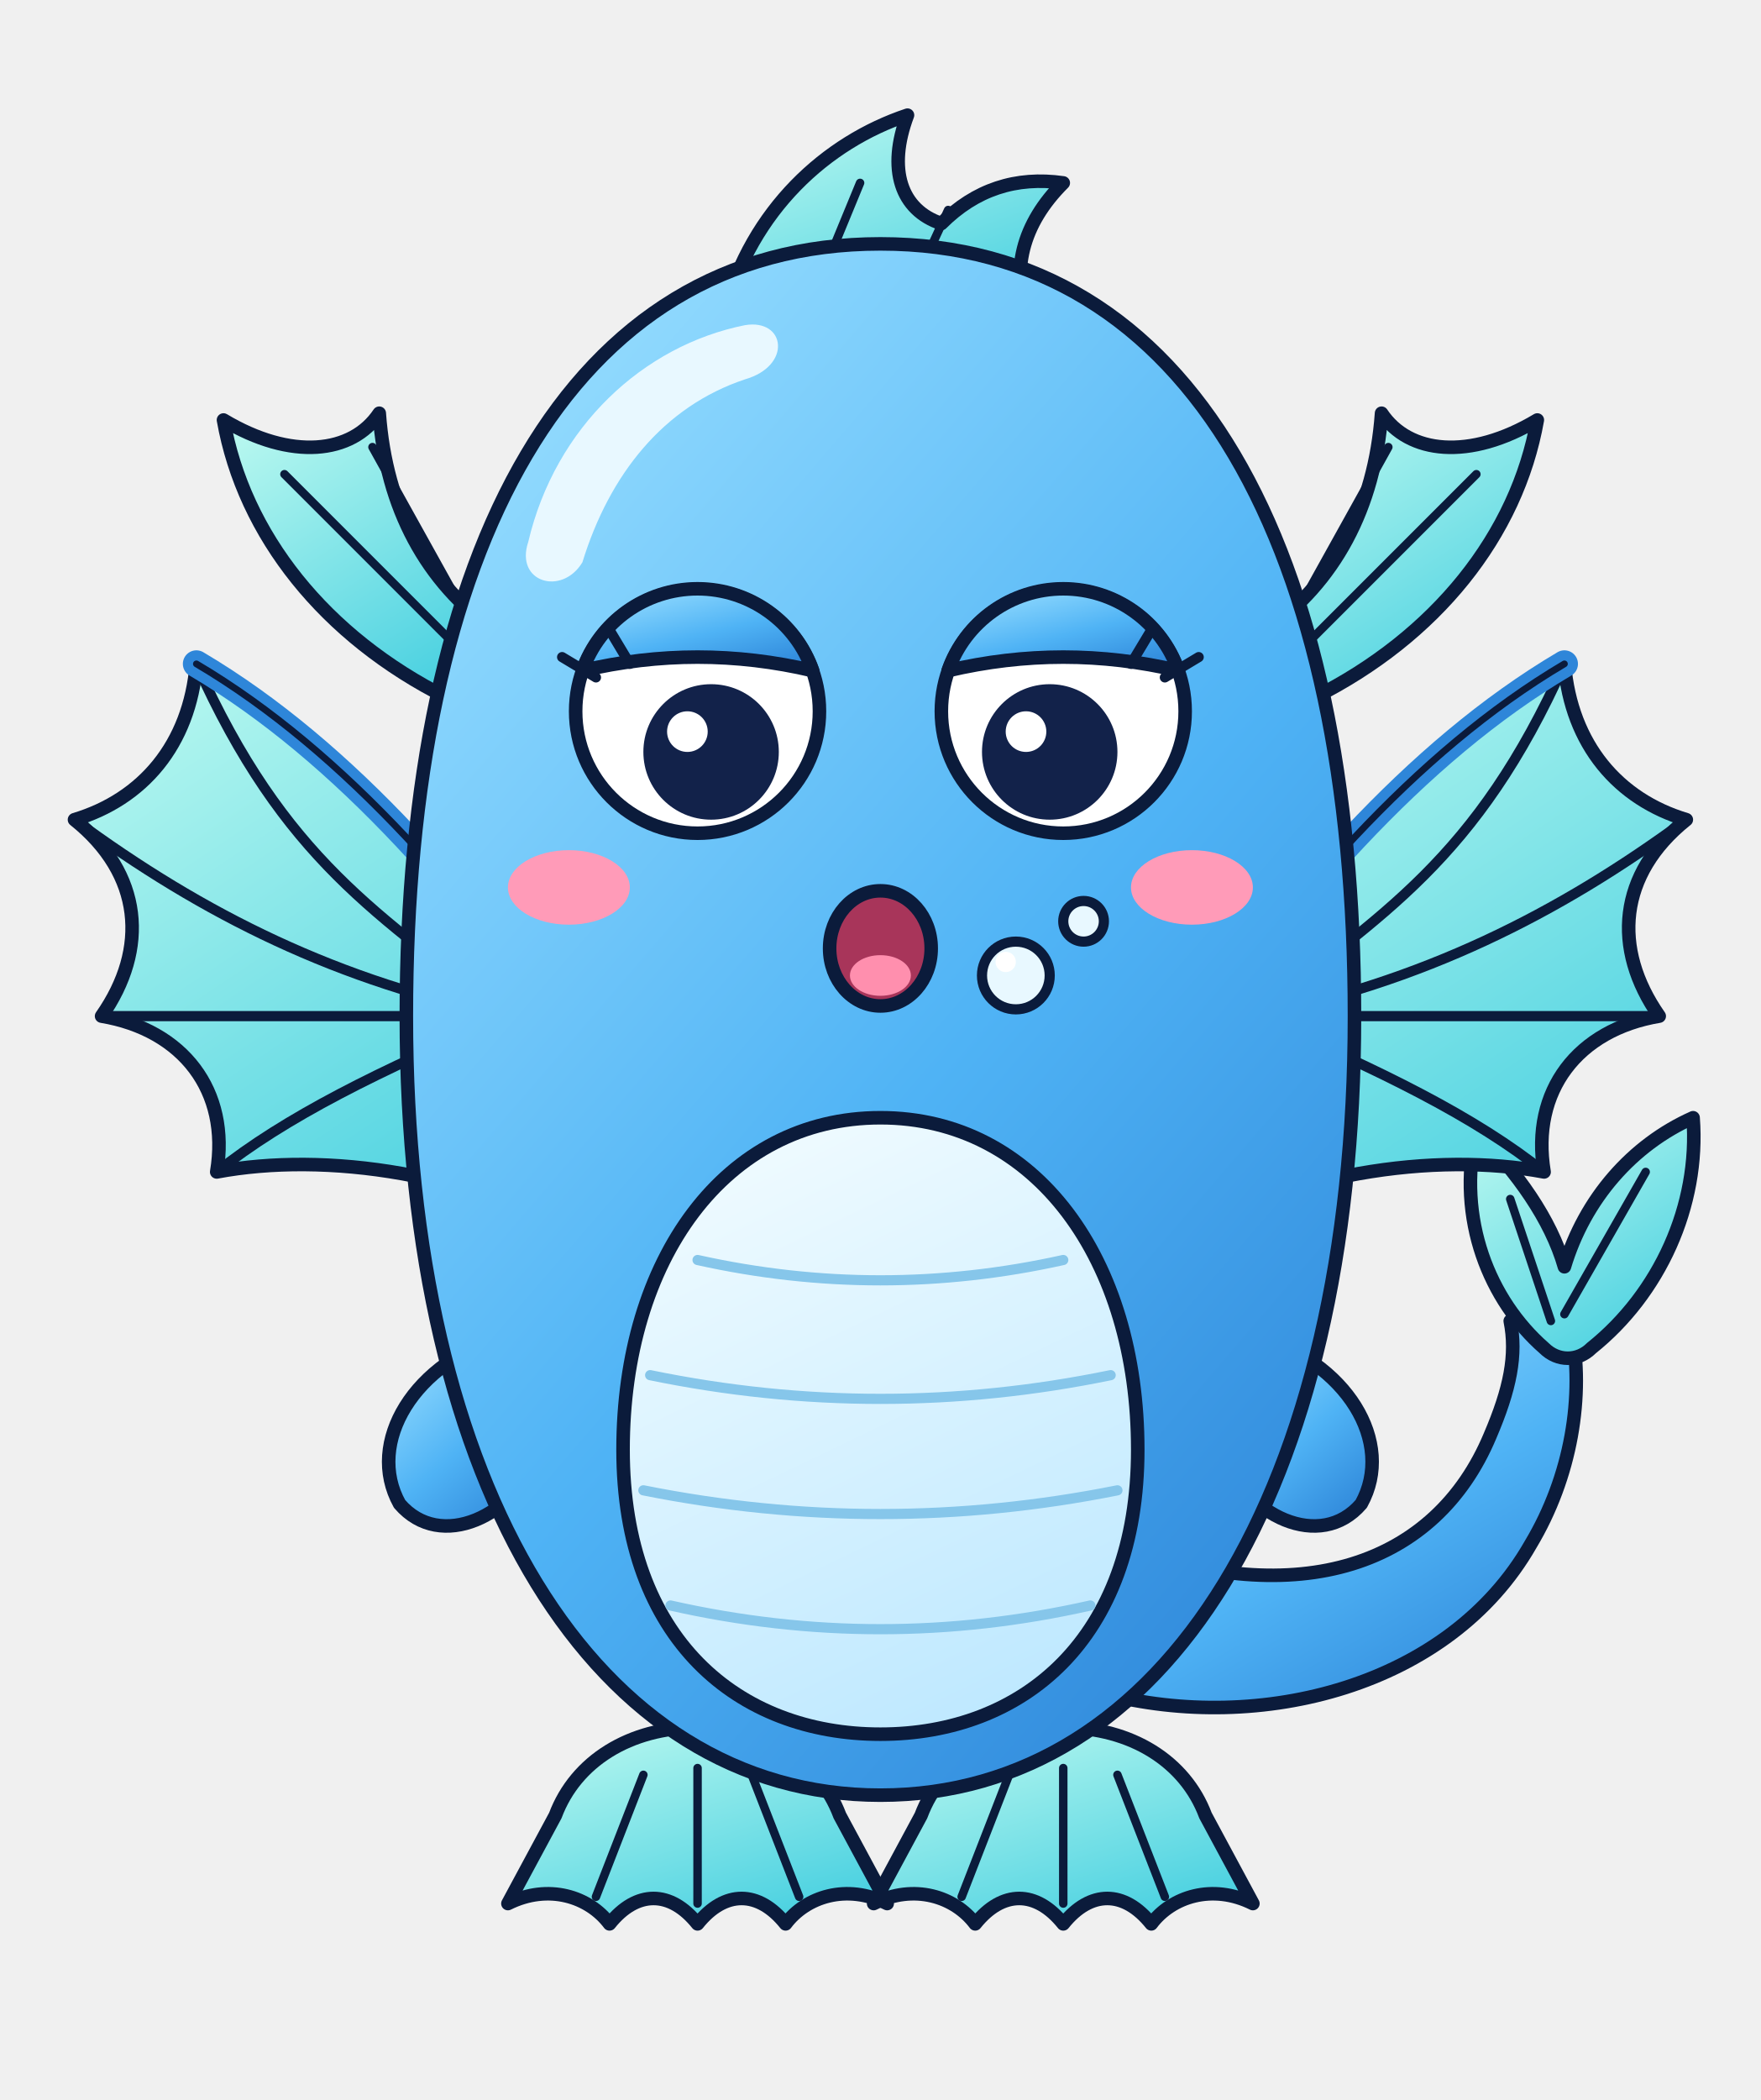
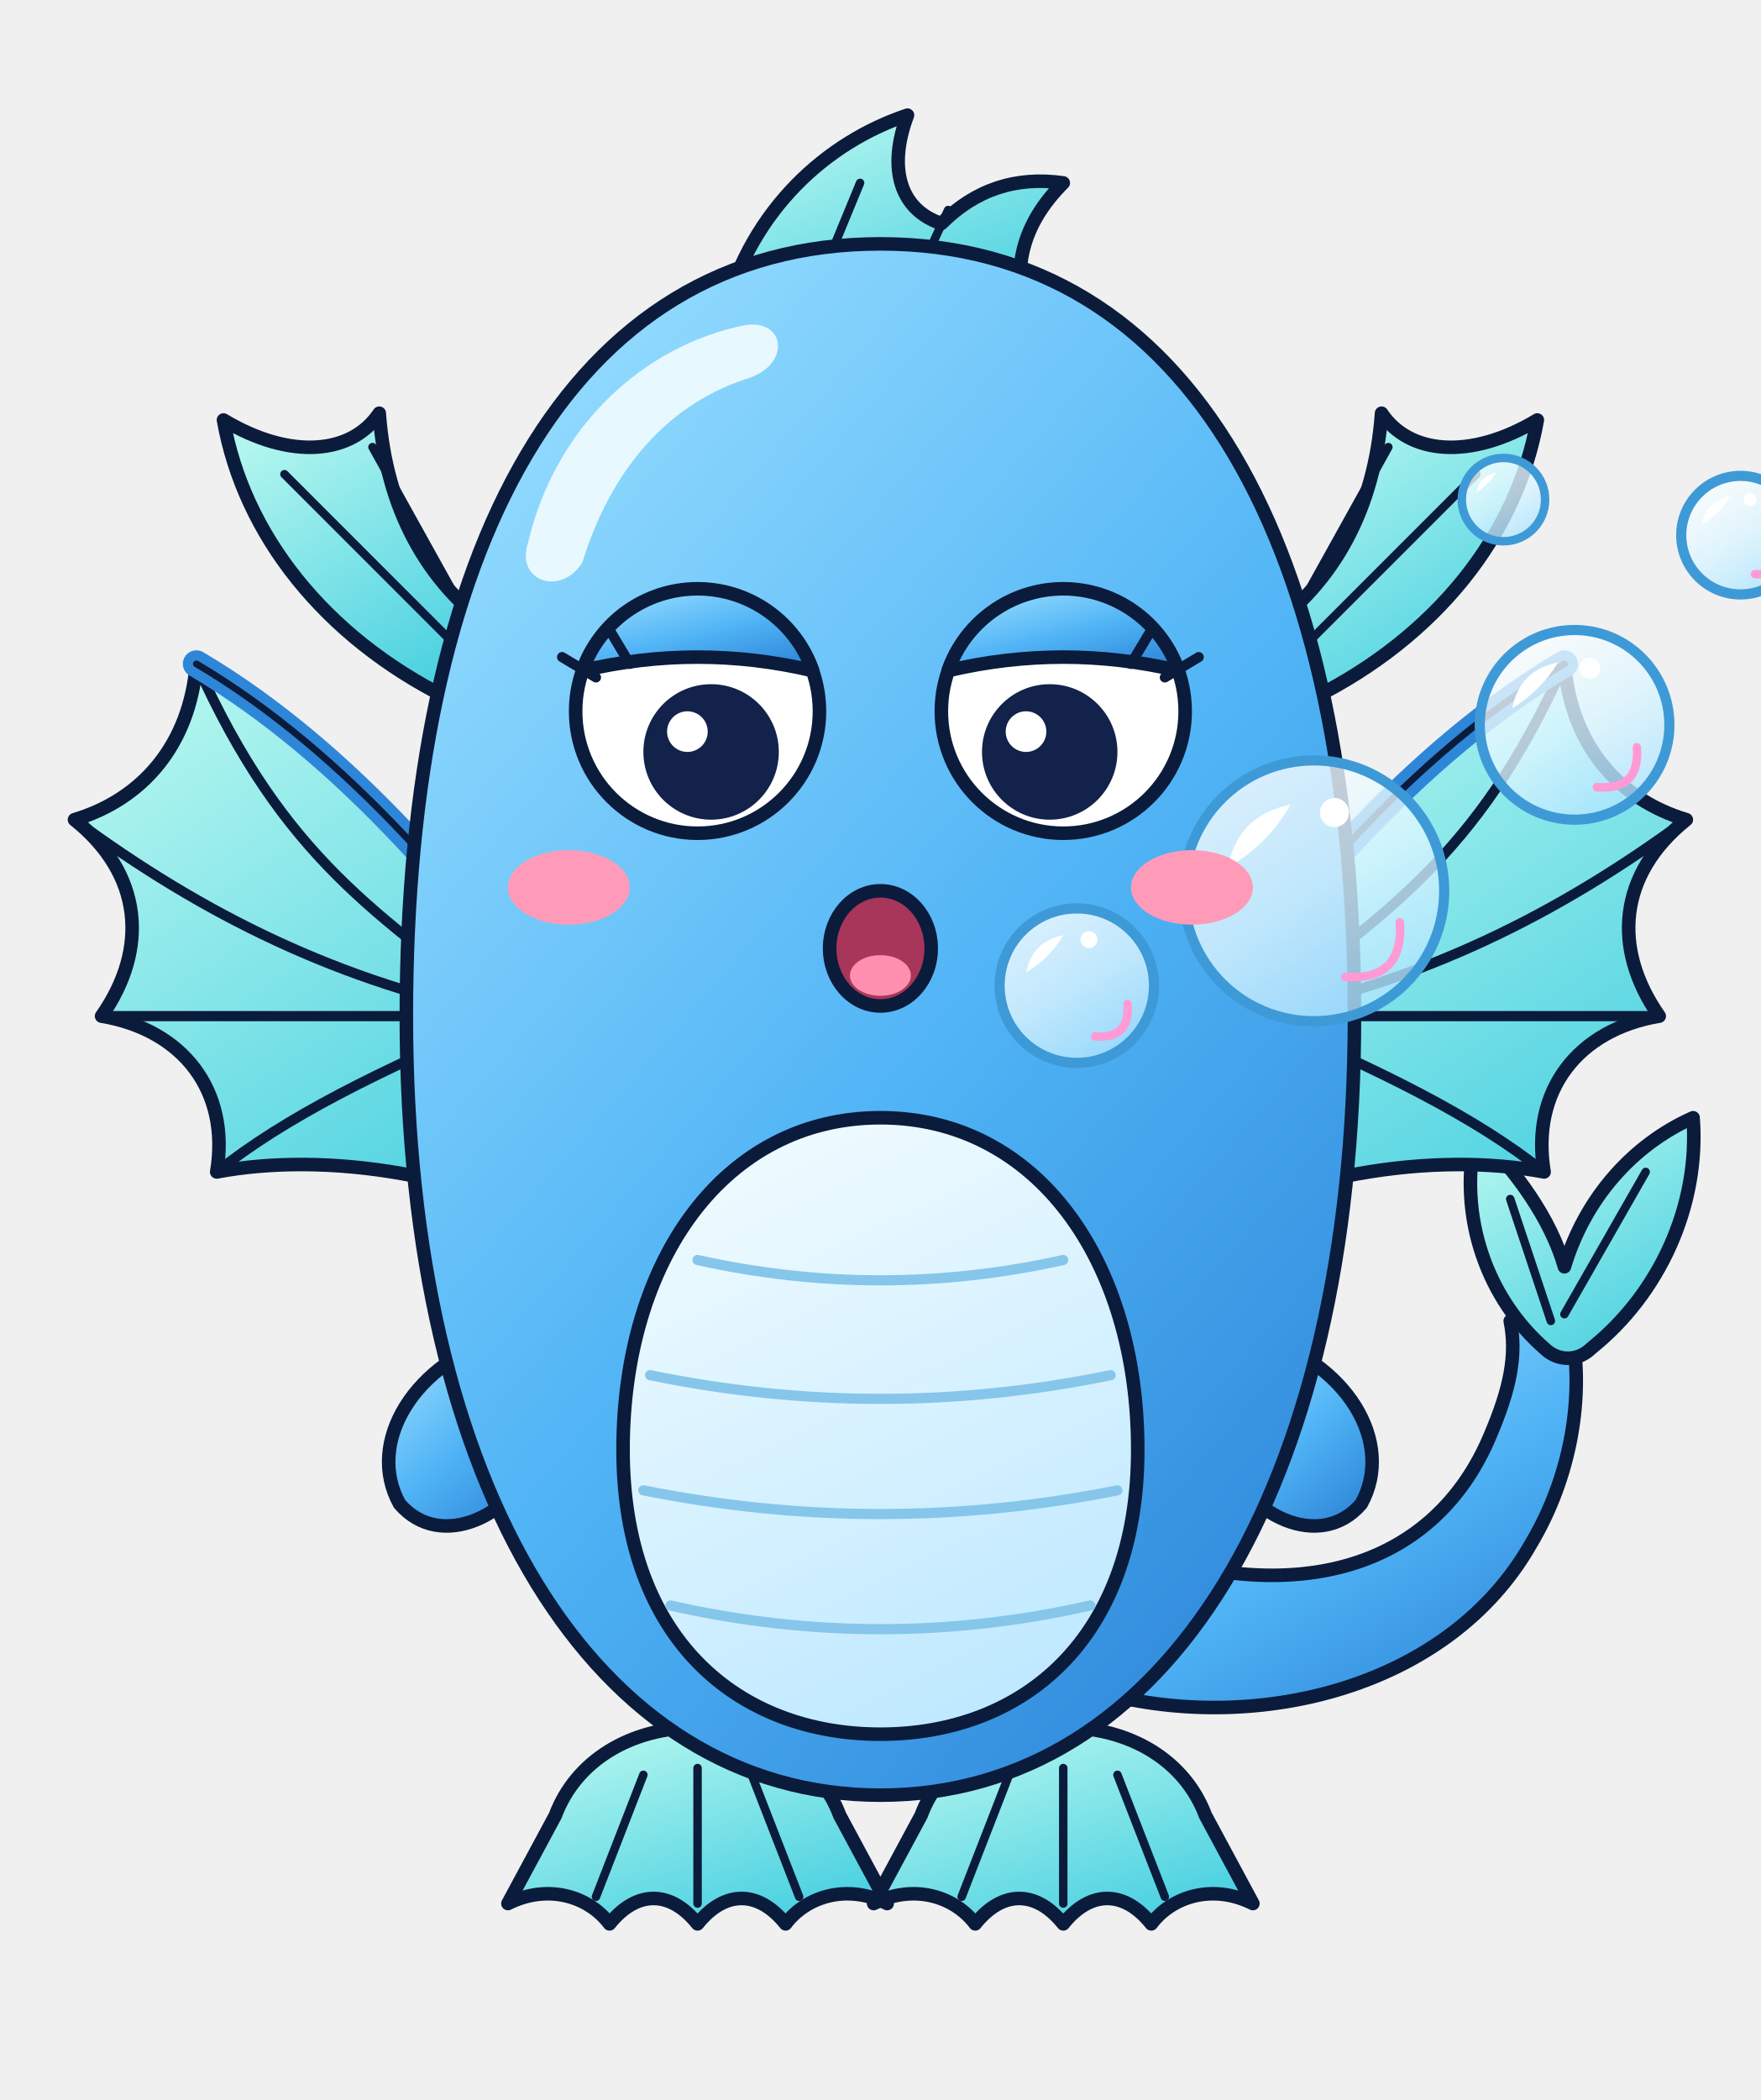
<svg xmlns="http://www.w3.org/2000/svg" viewBox="0 0 520 620">
  <defs>
    <linearGradient id="skin" x1="0.15" y1="0" x2="0.85" y2="1">
      <stop offset="0" stop-color="#9ADFFF" />
      <stop offset="0.55" stop-color="#4FB3F5" />
      <stop offset="1" stop-color="#2E86D9" />
    </linearGradient>
    <linearGradient id="belly" x1="0.3" y1="0" x2="0.7" y2="1">
      <stop offset="0" stop-color="#F0FBFF" />
      <stop offset="1" stop-color="#BDE8FF" />
    </linearGradient>
    <linearGradient id="fin" x1="0.2" y1="0" x2="0.8" y2="1">
      <stop offset="0" stop-color="#B6F7EF" />
      <stop offset="1" stop-color="#45CFE0" />
+     </linearGradient>
+     <linearGradient id="bubble" x1="0.2" y1="0" x2="0.8" y2="1">
+       <stop offset="0" stop-color="#FFFFFF" />
+       <stop offset="0.5" stop-color="#DDF6FF" />
+       <stop offset="1" stop-color="#A6E2FF" />
    </linearGradient>
  </defs>
  <g stroke="#0B1B3B" stroke-width="4" stroke-linejoin="round" stroke-linecap="round">
    <path fill="url(#skin)" d="M330 456 C384 476 424 462 440 424 C446 410 448 400 446 390 L464 392 C468 412 464 436 452 456 C428 498 372 512 326 500 Z" />
    <path fill="url(#fin)" d="M456 398 C440 384 430 360 436 334 C448 346 458 360 462 374 C468 354 482 338 500 330 C502 356 490 382 470 398 C466 402 460 402 456 398 Z" />
    <path fill="none" stroke-width="2.5" d="M458 390 L446 354 M462 388 L486 346" />
    <path fill="url(#fin)" d="M176 318 C140 266 102 222 58 196 C56 220 42 236 22 242 C42 258 44 280 30 300 C54 304 68 322 64 346 C96 340 140 346 178 368 Z" />
    <path fill="none" stroke-width="3" d="M150 300 C112 270 84 254 58 196 M150 300 C100 290 60 270 22 242 M150 300 C104 300 64 300 30 300 M150 300 C112 316 84 330 64 346" />
    <path fill="none" stroke="#2E86D9" stroke-width="8" d="M176 318 C140 266 102 222 58 196" />
    <path fill="none" stroke-width="2" d="M176 318 C140 266 102 222 58 196" />
    <path fill="url(#fin)" d="M344 318 C380 266 418 222 462 196 C464 220 478 236 498 242 C478 258 476 280 490 300 C466 304 452 322 456 346 C424 340 380 346 342 368 Z" />
    <path fill="none" stroke-width="3" d="M370 300 C408 270 436 254 462 196 M370 300 C420 290 460 270 498 242 M370 300 C416 300 456 300 490 300 M370 300 C408 316 436 330 456 346" />
    <path fill="none" stroke="#2E86D9" stroke-width="8" d="M344 318 C380 266 418 222 462 196" />
    <path fill="none" stroke-width="2" d="M344 318 C380 266 418 222 462 196" />
    <path fill="url(#fin)" d="M206 510 C186 510 170 520 164 536 L150 562 C162 556 174 560 180 568 C188 558 198 558 206 568 C214 558 224 558 232 568 C238 560 250 556 262 562 L248 536 C242 520 226 510 206 510 Z" />
    <path fill="url(#fin)" d="M314 510 C294 510 278 520 272 536 L258 562 C270 556 282 560 288 568 C296 558 306 558 314 568 C322 558 332 558 340 568 C346 560 358 556 370 562 L356 536 C350 520 334 510 314 510 Z" />
    <path fill="none" stroke-width="2.5" d="M206 522 L206 562 M190 524 L176 560 M222 524 L236 560" />
    <path fill="none" stroke-width="2.5" d="M314 522 L314 562 M298 524 L284 560 M330 524 L344 560" />
    <path fill="url(#fin)" d="M214 92 C222 62 244 42 268 34 C262 50 266 62 278 66 C288 56 300 52 314 54 C302 66 298 80 304 96 Z" />
    <path fill="none" stroke-width="2.5" d="M240 88 L254 54 M268 88 L280 62" />
    <path fill="url(#fin)" d="M132 206 C96 188 72 158 66 124 C86 136 104 134 112 122 C114 150 126 172 146 186 Z" />
    <path fill="none" stroke-width="2.5" d="M136 192 L84 140 M140 186 L110 132" />
    <path fill="url(#fin)" d="M388 206 C424 188 448 158 454 124 C434 136 416 134 408 122 C406 150 394 172 374 186 Z" />
    <path fill="none" stroke-width="2.5" d="M384 192 L436 140 M380 186 L410 132" />
    <path fill="url(#skin)" d="M150 394 C122 402 108 426 118 444 C130 458 152 448 160 428 Z" />
    <path fill="url(#skin)" d="M370 394 C398 402 412 426 402 444 C390 458 368 448 360 428 Z" />
    <path fill="url(#skin)" d="M260 72 C352 72 400 162 400 300 C400 440 344 530 260 530 C176 530 120 440 120 300 C120 162 168 72 260 72 Z" />
    <path fill="#E8F8FF" stroke="none" d="M156 160 C164 126 190 102 220 96 C232 94 234 108 220 112 C196 120 180 140 172 166 C166 176 152 172 156 160 Z" />
    <path fill="url(#belly)" d="M260 330 C306 330 336 372 336 428 C336 484 302 512 260 512 C218 512 184 484 184 428 C184 372 214 330 260 330 Z" />
    <path fill="none" stroke="#86C6EA" stroke-width="3" d="M206 372 Q260 384 314 372 M192 406 Q260 420 328 406 M190 440 Q260 454 330 440 M198 474 Q260 488 322 474" />
    <circle fill="#FFFFFF" cx="206" cy="210" r="36" />
    <circle fill="#12224A" stroke="none" cx="210" cy="222" r="20" />
    <circle fill="#FFFFFF" stroke="none" cx="203" cy="216" r="6" />
    <path fill="url(#skin)" d="M172 198 A36 36 0 0 1 240 198 Q206 190 172 198 Z" />
    <path fill="none" stroke-width="3" d="M176 200 L166 194 M186 196 L180 186" />
    <circle fill="#FFFFFF" cx="314" cy="210" r="36" />
    <circle fill="#12224A" stroke="none" cx="310" cy="222" r="20" />
    <circle fill="#FFFFFF" stroke="none" cx="303" cy="216" r="6" />
    <path fill="url(#skin)" d="M280 198 A36 36 0 0 1 348 198 Q314 190 280 198 Z" />
    <path fill="none" stroke-width="3" d="M344 200 L354 194 M334 196 L340 186" />
    <ellipse fill="#A8355A" cx="260" cy="280" rx="15" ry="17" />
    <ellipse fill="#FF8FAE" stroke="none" cx="260" cy="288" rx="9" ry="6" />
-     <circle fill="#E8F8FF" stroke-width="3" cx="300" cy="288" r="10" />
-     <circle fill="#E8F8FF" stroke-width="3" cx="320" cy="272" r="6" />
-     <circle fill="#FFFFFF" stroke="none" cx="297" cy="284" r="3" />
+     <circle class="dragon-bubble dragon-bubble-1" fill="url(#bubble)" fill-opacity="0.8" stroke="#3E9AD6" stroke-width="3" cx="318" cy="291" r="22.8" />
+     <path class="dragon-bubble dragon-bubble-1" fill="#FFFFFF" stroke="none" d="M303.1 287 Q304.9 277.9 314 276.1 Q310 283 303.1 287 Z" />
+     <circle class="dragon-bubble dragon-bubble-1" fill="#FFFFFF" stroke="none" cx="321.6" cy="277.4" r="2.5" />
+     <path class="dragon-bubble dragon-bubble-1" fill="none" stroke="#FF9AD5" stroke-width="2.5" d="M333 296.4 Q333.8 306.8 323.4 306" />
+     <circle class="dragon-bubble dragon-bubble-2" fill="url(#bubble)" fill-opacity="0.8" stroke="#3E9AD6" stroke-width="3" cx="388" cy="263" r="38.5" />
+     <path class="dragon-bubble dragon-bubble-2" fill="#FFFFFF" stroke="none" d="M362.6 256.1 Q365.6 240.6 381.1 237.6 Q374.4 249.4 362.6 256.1 Z" />
+     <circle class="dragon-bubble dragon-bubble-2" fill="#FFFFFF" stroke="none" cx="394.1" cy="239.9" r="4.3" />
+     <path class="dragon-bubble dragon-bubble-2" fill="none" stroke="#FF9AD5" stroke-width="2.5" d="M413.4 272.3 Q414.6 289.6 397.3 288.4" />
+     <circle class="dragon-bubble dragon-bubble-3" fill="url(#bubble)" fill-opacity="0.8" stroke="#3E9AD6" stroke-width="3" cx="465" cy="214" r="28" />
+     <path class="dragon-bubble dragon-bubble-3" fill="#FFFFFF" stroke="none" d="M446.6 209.1 Q448.8 197.8 460.1 195.6 Q455 204 446.6 209.1 Z" />
+     <circle class="dragon-bubble dragon-bubble-3" fill="#FFFFFF" stroke="none" cx="469.5" cy="197.3" r="3.1" />
+     <path class="dragon-bubble dragon-bubble-3" fill="none" stroke="#FF9AD5" stroke-width="2.5" d="M483.4 220.6 Q484.4 233.4 471.6 232.4" />
+     <circle class="dragon-bubble dragon-bubble-4" fill="url(#bubble)" fill-opacity="0.8" stroke="#3E9AD6" stroke-width="3" cx="514" cy="158" r="17.5" />
+     <path class="dragon-bubble dragon-bubble-4" fill="#FFFFFF" stroke="none" d="M502.5 154.9 Q503.9 147.9 510.9 146.5 Q507.9 151.9 502.5 154.9 Z" />
+     <circle class="dragon-bubble dragon-bubble-4" fill="#FFFFFF" stroke="none" cx="516.8" cy="147.5" r="1.9" />
+     <path class="dragon-bubble dragon-bubble-4" fill="none" stroke="#FF9AD5" stroke-width="2.5" d="M525.5 162.3 Q526.1 170.1 518.3 169.5" />
+     <circle class="dragon-bubble dragon-bubble-5" fill="url(#bubble)" fill-opacity="0.8" stroke="#3E9AD6" stroke-width="2.5" cx="444" cy="147.5" r="12.3" />
+     <path class="dragon-bubble dragon-bubble-5" fill="#FFFFFF" stroke="none" d="M436 145.4 Q436.9 140.4 441.9 139.5 Q439.6 143.1 436 145.4 Z" />
+     <circle class="dragon-bubble dragon-bubble-6" fill="url(#bubble)" fill-opacity="0.8" stroke="#3E9AD6" stroke-width="2.5" cx="535" cy="245.5" r="12.3" />
+     <path class="dragon-bubble dragon-bubble-6" fill="#FFFFFF" stroke="none" d="M527 243.4 Q527.9 238.4 532.9 237.5 Q530.6 241.1 527 243.4 Z" />
    <ellipse fill="#FF9BB8" stroke="none" cx="168" cy="262" rx="18" ry="11" />
    <ellipse fill="#FF9BB8" stroke="none" cx="352" cy="262" rx="18" ry="11" />
  </g>
</svg>
